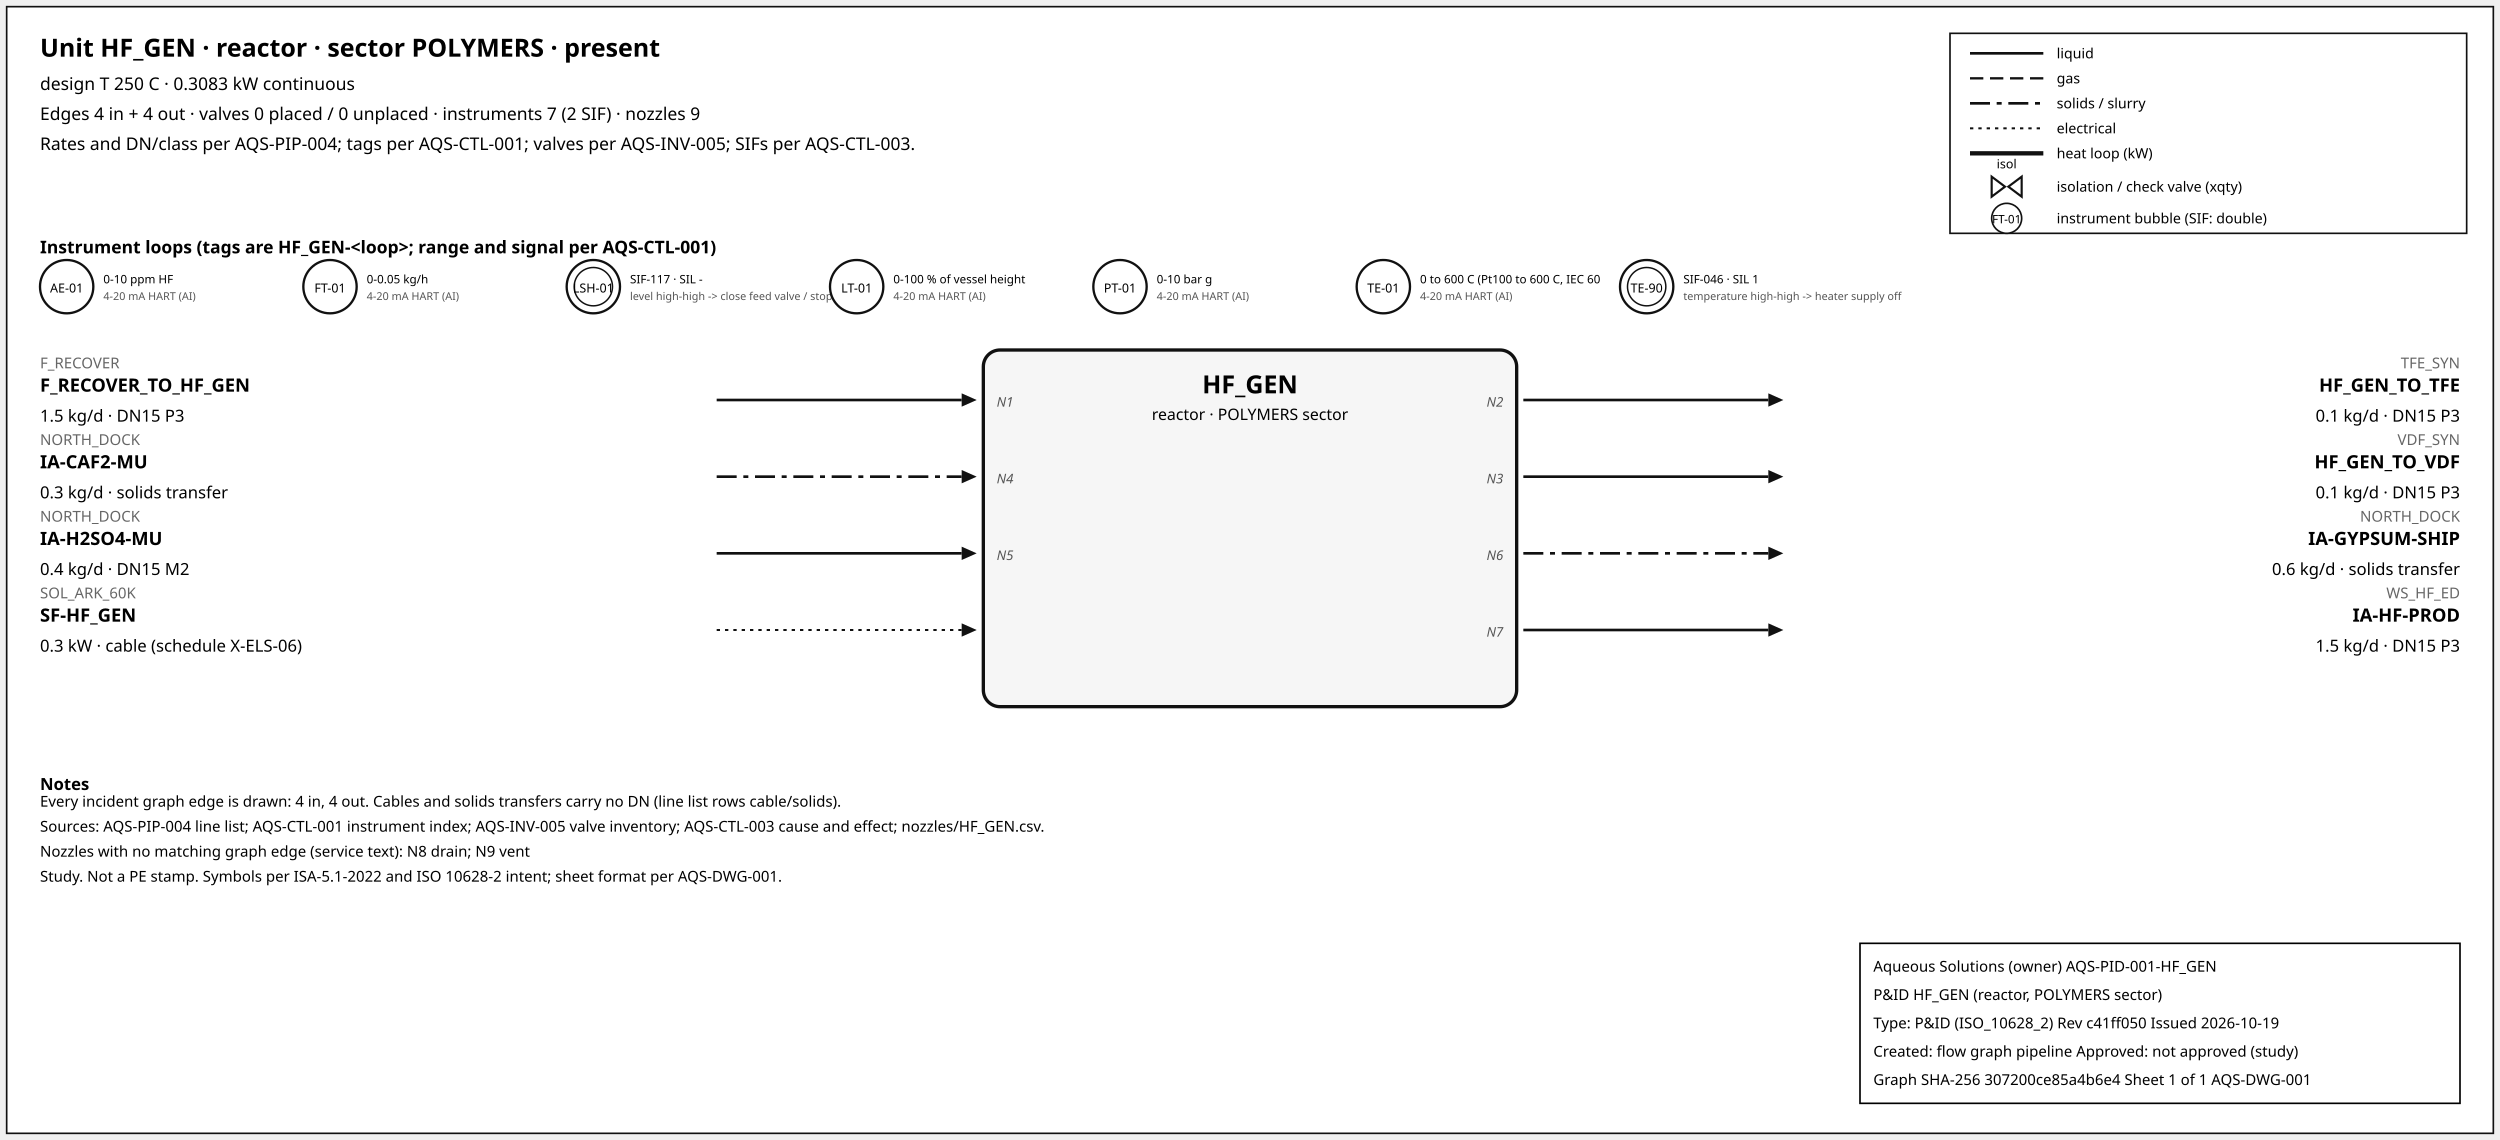
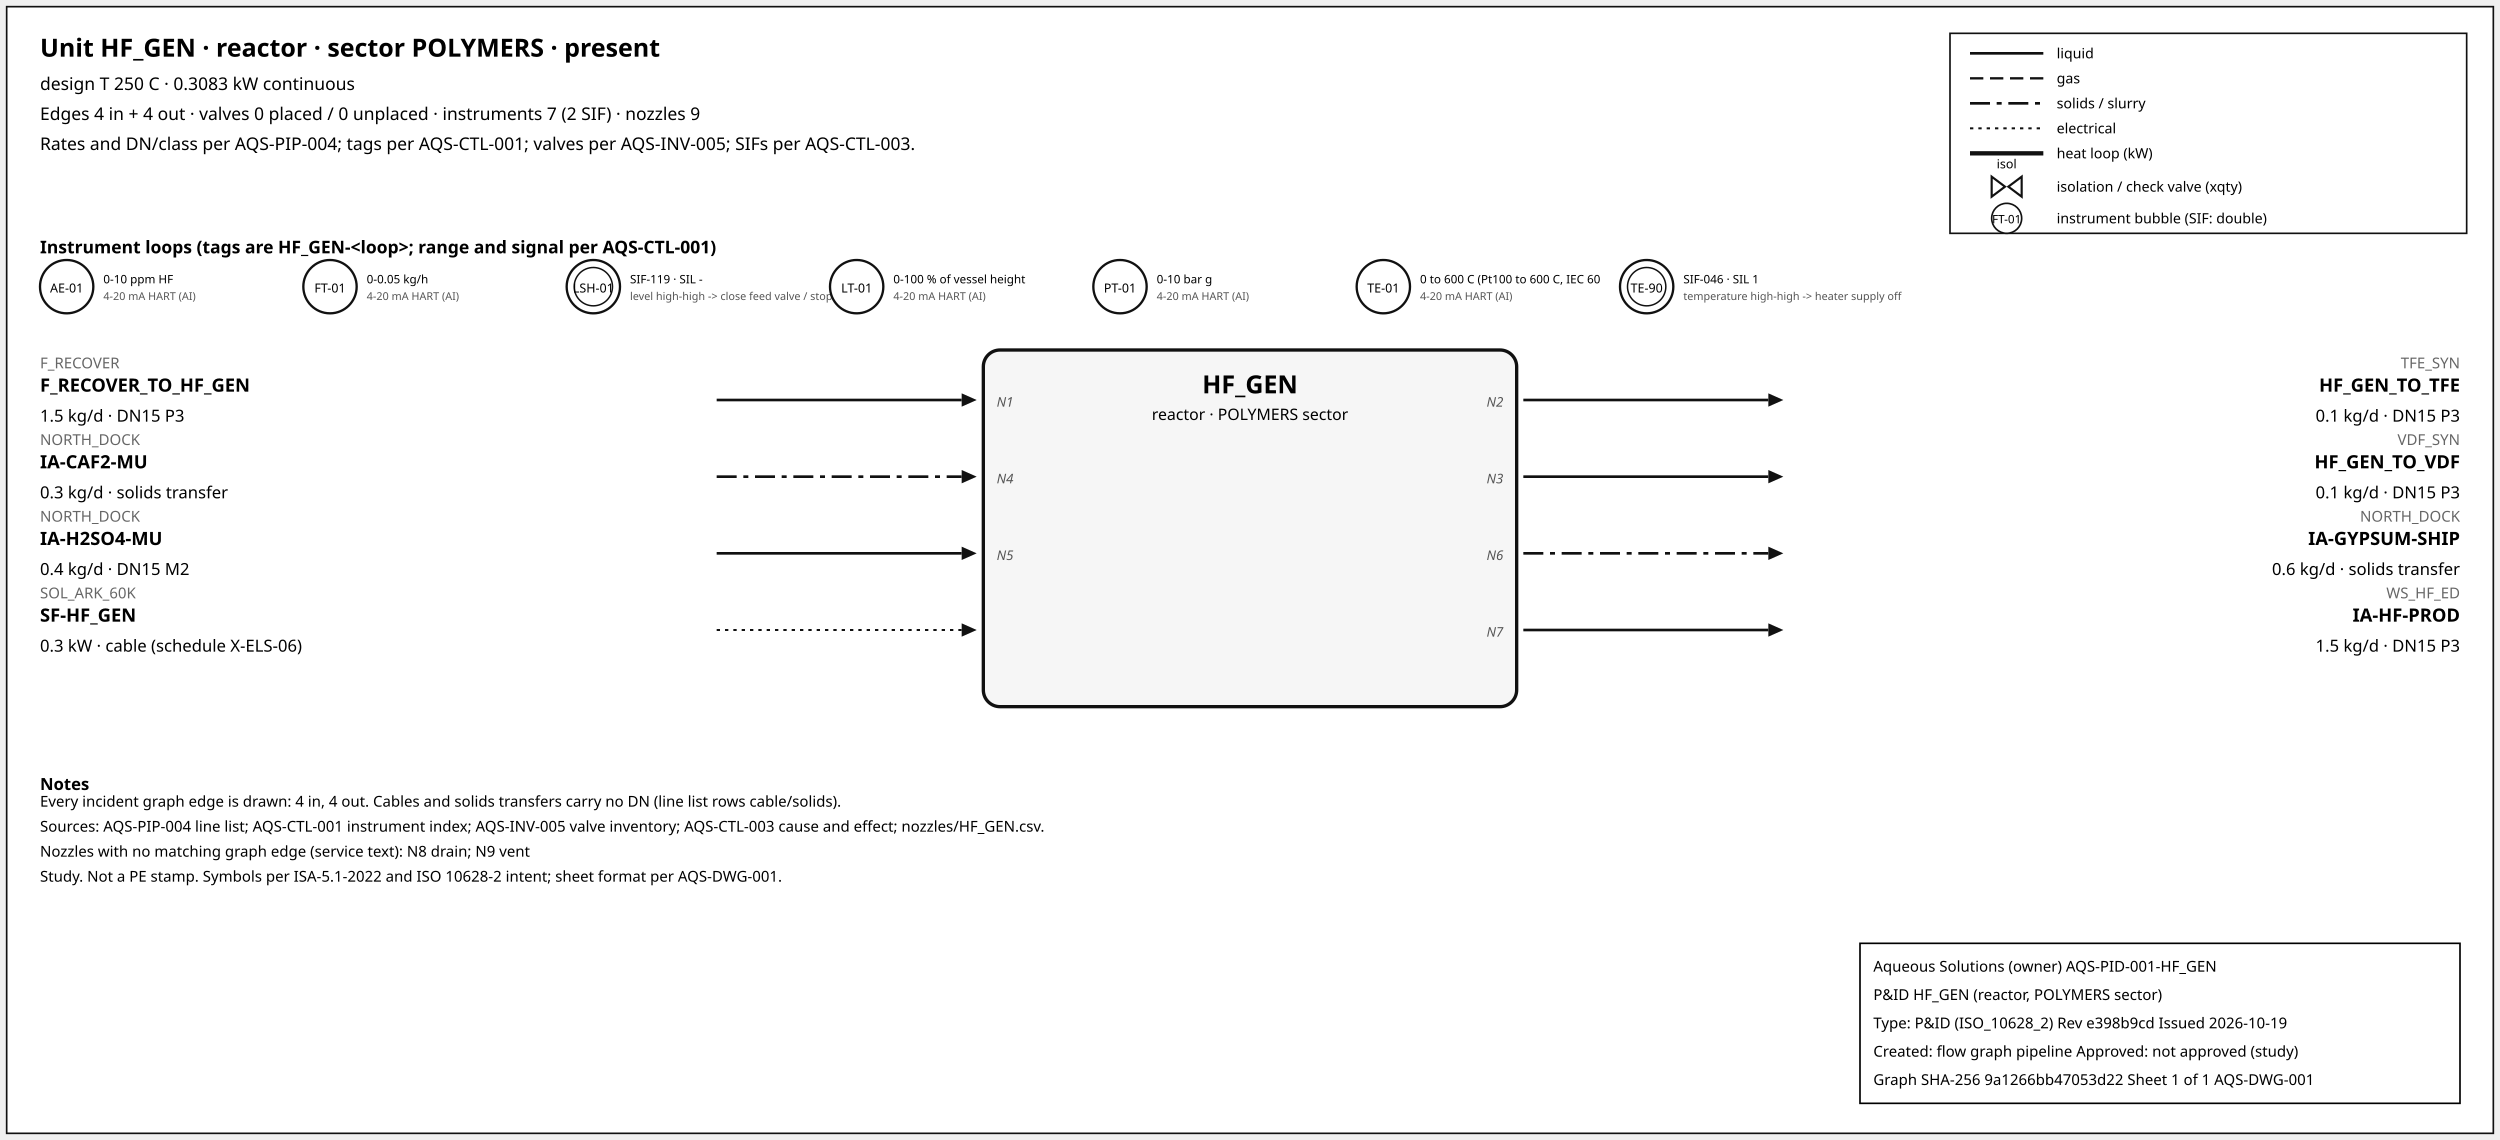
<svg xmlns="http://www.w3.org/2000/svg" width="1500" height="684" font-family="sans-serif">
  <rect x="4" y="4" width="1492" height="676" fill="white" stroke="#111" />
  <text x="24" y="34" font-size="15" font-weight="600">Unit HF_GEN · reactor · sector POLYMERS · present</text>
  <text x="24" y="54" font-size="10.5">design T 250 C · 0.3083 kW continuous</text>
  <text x="24" y="72" font-size="10.5">Edges 4 in + 4 out · valves 0 placed / 0 unplaced · instruments 7 (2 SIF) · nozzles 9</text>
  <text x="24" y="90" font-size="10.5">Rates and DN/class per AQS-PIP-004; tags per AQS-CTL-001; valves per AQS-INV-005; SIFs per AQS-CTL-003.</text>
  <rect x="1170" y="20" width="310" height="120" fill="white" stroke="#111" />
  <line x1="1182" y1="32" x2="1226" y2="32" stroke="#111" stroke-width="1.6" />
  <text x="1234" y="35" font-size="8.5">liquid</text>
  <line x1="1182" y1="47" x2="1226" y2="47" stroke="#111" stroke-width="1.4" stroke-dasharray="8,4" />
  <text x="1234" y="50" font-size="8.5">gas</text>
  <line x1="1182" y1="62" x2="1226" y2="62" stroke="#111" stroke-width="1.6" stroke-dasharray="12,4,3,4" />
  <text x="1234" y="65" font-size="8.5">solids / slurry</text>
  <line x1="1182" y1="77" x2="1226" y2="77" stroke="#111" stroke-width="1.2" stroke-dasharray="2,3" />
  <text x="1234" y="80" font-size="8.5">electrical</text>
  <line x1="1182" y1="92" x2="1226" y2="92" stroke="#111" stroke-width="2.6" />
  <text x="1234" y="95" font-size="8.5">heat loop (kW)</text>
  <path d="M 1195.0,106 L 1203.0,112 L 1195.0,118 Z M 1213.0,106 L 1205.0,112 L 1213.0,118 Z" fill="white" stroke="#111" stroke-width="1.3" />
  <text x="1204.0" y="101.0" font-size="7.5" text-anchor="middle">isol</text>
  <text x="1234" y="115" font-size="8.5">isolation / check valve (xqty)</text>
  <circle cx="1204" cy="131" r="9" fill="white" stroke="#111" />
  <text x="1204" y="134" font-size="7" text-anchor="middle">FT-01</text>
  <text x="1234" y="134" font-size="8.5">instrument bubble (SIF: double)</text>
  <text x="24" y="152" font-size="10.5" font-weight="600">Instrument loops (tags are HF_GEN-&lt;loop&gt;; range and signal per AQS-CTL-001)</text>
  <circle cx="40" cy="172" r="16" fill="white" stroke="#111" stroke-width="1.4" />
  <text x="40" y="175.5" font-size="7.5" text-anchor="middle">AE-01</text>
  <text x="62" y="170" font-size="7">0-10 ppm HF</text>
  <text x="62" y="180" font-size="6.5" fill="#555">4-20 mA HART (AI)</text>
  <circle cx="198" cy="172" r="16" fill="white" stroke="#111" stroke-width="1.4" />
  <text x="198" y="175.5" font-size="7.5" text-anchor="middle">FT-01</text>
  <text x="220" y="170" font-size="7">0-0.05 kg/h</text>
  <text x="220" y="180" font-size="6.5" fill="#555">4-20 mA HART (AI)</text>
  <circle cx="356" cy="172" r="16" fill="white" stroke="#111" stroke-width="1.4" />
  <circle cx="356" cy="172" r="11.5" fill="none" stroke="#111" stroke-width="0.9" />
  <text x="356" y="175.5" font-size="7.5" text-anchor="middle">LSH-01</text>
-   <text x="378" y="170" font-size="7">SIF-117 · SIL -</text>
+   <text x="378" y="170" font-size="7">SIF-119 · SIL -</text>
  <text x="378" y="180" font-size="6.5" fill="#555">level high-high -&gt; close feed valve / stop f</text>
  <circle cx="514" cy="172" r="16" fill="white" stroke="#111" stroke-width="1.4" />
  <text x="514" y="175.5" font-size="7.5" text-anchor="middle">LT-01</text>
  <text x="536" y="170" font-size="7">0-100 % of vessel height</text>
  <text x="536" y="180" font-size="6.5" fill="#555">4-20 mA HART (AI)</text>
  <circle cx="672" cy="172" r="16" fill="white" stroke="#111" stroke-width="1.4" />
  <text x="672" y="175.5" font-size="7.5" text-anchor="middle">PT-01</text>
  <text x="694" y="170" font-size="7">0-10 bar g</text>
  <text x="694" y="180" font-size="6.5" fill="#555">4-20 mA HART (AI)</text>
  <circle cx="830" cy="172" r="16" fill="white" stroke="#111" stroke-width="1.4" />
  <text x="830" y="175.5" font-size="7.5" text-anchor="middle">TE-01</text>
  <text x="852" y="170" font-size="7">0 to 600 C (Pt100 to 600 C, IEC 60</text>
  <text x="852" y="180" font-size="6.5" fill="#555">4-20 mA HART (AI)</text>
  <circle cx="988" cy="172" r="16" fill="white" stroke="#111" stroke-width="1.4" />
  <circle cx="988" cy="172" r="11.5" fill="none" stroke="#111" stroke-width="0.9" />
  <text x="988" y="175.5" font-size="7.5" text-anchor="middle">TE-90</text>
  <text x="1010" y="170" font-size="7">SIF-046 · SIL 1</text>
  <text x="1010" y="180" font-size="6.5" fill="#555">temperature high-high -&gt; heater supply off</text>
  <rect x="590" y="210" width="320" height="214" rx="10" fill="#f6f6f6" stroke="#111" stroke-width="2" />
  <text x="750.0" y="236" font-size="15" font-weight="700" text-anchor="middle">HF_GEN</text>
  <text x="750.0" y="252" font-size="9.5" text-anchor="middle">reactor · POLYMERS sector</text>
  <line x1="430" y1="240" x2="577" y2="240" stroke="#111" stroke-width="1.6" class="edge-in" />
  <polygon points="586,240 577,236 577,244" fill="#111" />
  <text x="24" y="221" font-size="9" fill="#666" text-anchor="start">F_RECOVER</text>
  <text x="24" y="235" font-size="11" font-weight="600" text-anchor="start">F_RECOVER_TO_HF_GEN</text>
  <text x="24" y="253" font-size="10" text-anchor="start">1.5 kg/d · DN15 P3</text>
  <text x="598" y="244" font-size="8" font-style="italic" fill="#555" text-anchor="start">N1</text>
  <line x1="430" y1="286" x2="577" y2="286" stroke="#111" stroke-width="1.6" stroke-dasharray="12,4,3,4" class="edge-in" />
  <polygon points="586,286 577,282 577,290" fill="#111" />
  <text x="24" y="267" font-size="9" fill="#666" text-anchor="start">NORTH_DOCK</text>
  <text x="24" y="281" font-size="11" font-weight="600" text-anchor="start">IA-CAF2-MU</text>
  <text x="24" y="299" font-size="10" text-anchor="start">0.3 kg/d · solids transfer</text>
  <text x="598" y="290" font-size="8" font-style="italic" fill="#555" text-anchor="start">N4</text>
  <line x1="430" y1="332" x2="577" y2="332" stroke="#111" stroke-width="1.6" class="edge-in" />
  <polygon points="586,332 577,328 577,336" fill="#111" />
  <text x="24" y="313" font-size="9" fill="#666" text-anchor="start">NORTH_DOCK</text>
  <text x="24" y="327" font-size="11" font-weight="600" text-anchor="start">IA-H2SO4-MU</text>
  <text x="24" y="345" font-size="10" text-anchor="start">0.4 kg/d · DN15 M2</text>
  <text x="598" y="336" font-size="8" font-style="italic" fill="#555" text-anchor="start">N5</text>
  <line x1="430" y1="378" x2="577" y2="378" stroke="#111" stroke-width="1.2" stroke-dasharray="2,3" class="edge-in" />
  <polygon points="586,378 577,374 577,382" fill="#111" />
  <text x="24" y="359" font-size="9" fill="#666" text-anchor="start">SOL_ARK_60K</text>
  <text x="24" y="373" font-size="11" font-weight="600" text-anchor="start">SF-HF_GEN</text>
  <text x="24" y="391" font-size="10" text-anchor="start">0.3 kW · cable (schedule X-ELS-06)</text>
  <line x1="914" y1="240" x2="1061" y2="240" stroke="#111" stroke-width="1.6" class="edge-out" />
  <polygon points="1070,240 1061,236 1061,244" fill="#111" />
  <text x="1476" y="221" font-size="9" fill="#666" text-anchor="end">TFE_SYN</text>
  <text x="1476" y="235" font-size="11" font-weight="600" text-anchor="end">HF_GEN_TO_TFE</text>
  <text x="1476" y="253" font-size="10" text-anchor="end">0.1 kg/d · DN15 P3</text>
  <text x="902" y="244" font-size="8" font-style="italic" fill="#555" text-anchor="end">N2</text>
  <line x1="914" y1="286" x2="1061" y2="286" stroke="#111" stroke-width="1.6" class="edge-out" />
  <polygon points="1070,286 1061,282 1061,290" fill="#111" />
  <text x="1476" y="267" font-size="9" fill="#666" text-anchor="end">VDF_SYN</text>
  <text x="1476" y="281" font-size="11" font-weight="600" text-anchor="end">HF_GEN_TO_VDF</text>
  <text x="1476" y="299" font-size="10" text-anchor="end">0.1 kg/d · DN15 P3</text>
  <text x="902" y="290" font-size="8" font-style="italic" fill="#555" text-anchor="end">N3</text>
  <line x1="914" y1="332" x2="1061" y2="332" stroke="#111" stroke-width="1.6" stroke-dasharray="12,4,3,4" class="edge-out" />
  <polygon points="1070,332 1061,328 1061,336" fill="#111" />
  <text x="1476" y="313" font-size="9" fill="#666" text-anchor="end">NORTH_DOCK</text>
  <text x="1476" y="327" font-size="11" font-weight="600" text-anchor="end">IA-GYPSUM-SHIP</text>
  <text x="1476" y="345" font-size="10" text-anchor="end">0.6 kg/d · solids transfer</text>
  <text x="902" y="336" font-size="8" font-style="italic" fill="#555" text-anchor="end">N6</text>
  <line x1="914" y1="378" x2="1061" y2="378" stroke="#111" stroke-width="1.6" class="edge-out" />
  <polygon points="1070,378 1061,374 1061,382" fill="#111" />
  <text x="1476" y="359" font-size="9" fill="#666" text-anchor="end">WS_HF_ED</text>
  <text x="1476" y="373" font-size="11" font-weight="600" text-anchor="end">IA-HF-PROD</text>
  <text x="1476" y="391" font-size="10" text-anchor="end">1.5 kg/d · DN15 P3</text>
  <text x="902" y="382" font-size="8" font-style="italic" fill="#555" text-anchor="end">N7</text>
  <text x="24" y="474" font-size="10" font-weight="600">Notes</text>
  <text x="24" y="484" font-size="9">Every incident graph edge is drawn: 4 in, 4 out. Cables and solids transfers carry no DN (line list rows cable/solids).</text>
  <text x="24" y="499" font-size="9">Sources: AQS-PIP-004 line list; AQS-CTL-001 instrument index; AQS-INV-005 valve inventory; AQS-CTL-003 cause and effect; nozzles/HF_GEN.csv.</text>
  <text x="24" y="514" font-size="9">Nozzles with no matching graph edge (service text): N8 drain; N9 vent</text>
  <text x="24" y="529" font-size="9">Study. Not a PE stamp. Symbols per ISA-5.1-2022 and ISO 10628-2 intent; sheet format per AQS-DWG-001.</text>
  <g id="aqs-title-block">
    <rect x="1116" y="566" width="360" height="96" fill="white" stroke="black" stroke-width="1" />
    <text x="1124" y="583" font-size="9">Aqueous Solutions (owner)   AQS-PID-001-HF_GEN</text>
    <text x="1124" y="600" font-size="9">P&amp;ID HF_GEN (reactor, POLYMERS sector)</text>
-     <text x="1124" y="617" font-size="9">Type: P&amp;ID (ISO_10628_2)   Rev c41ff050   Issued 2026-10-19</text>
+     <text x="1124" y="617" font-size="9">Type: P&amp;ID (ISO_10628_2)   Rev e398b9cd   Issued 2026-10-19</text>
    <text x="1124" y="634" font-size="9">Created: flow graph pipeline   Approved: not approved (study)</text>
-     <text x="1124" y="651" font-size="9">Graph SHA-256 307200ce85a4b6e4   Sheet 1 of 1   AQS-DWG-001</text>
+     <text x="1124" y="651" font-size="9">Graph SHA-256 9a1266bb47053d22   Sheet 1 of 1   AQS-DWG-001</text>
  </g>
</svg>
